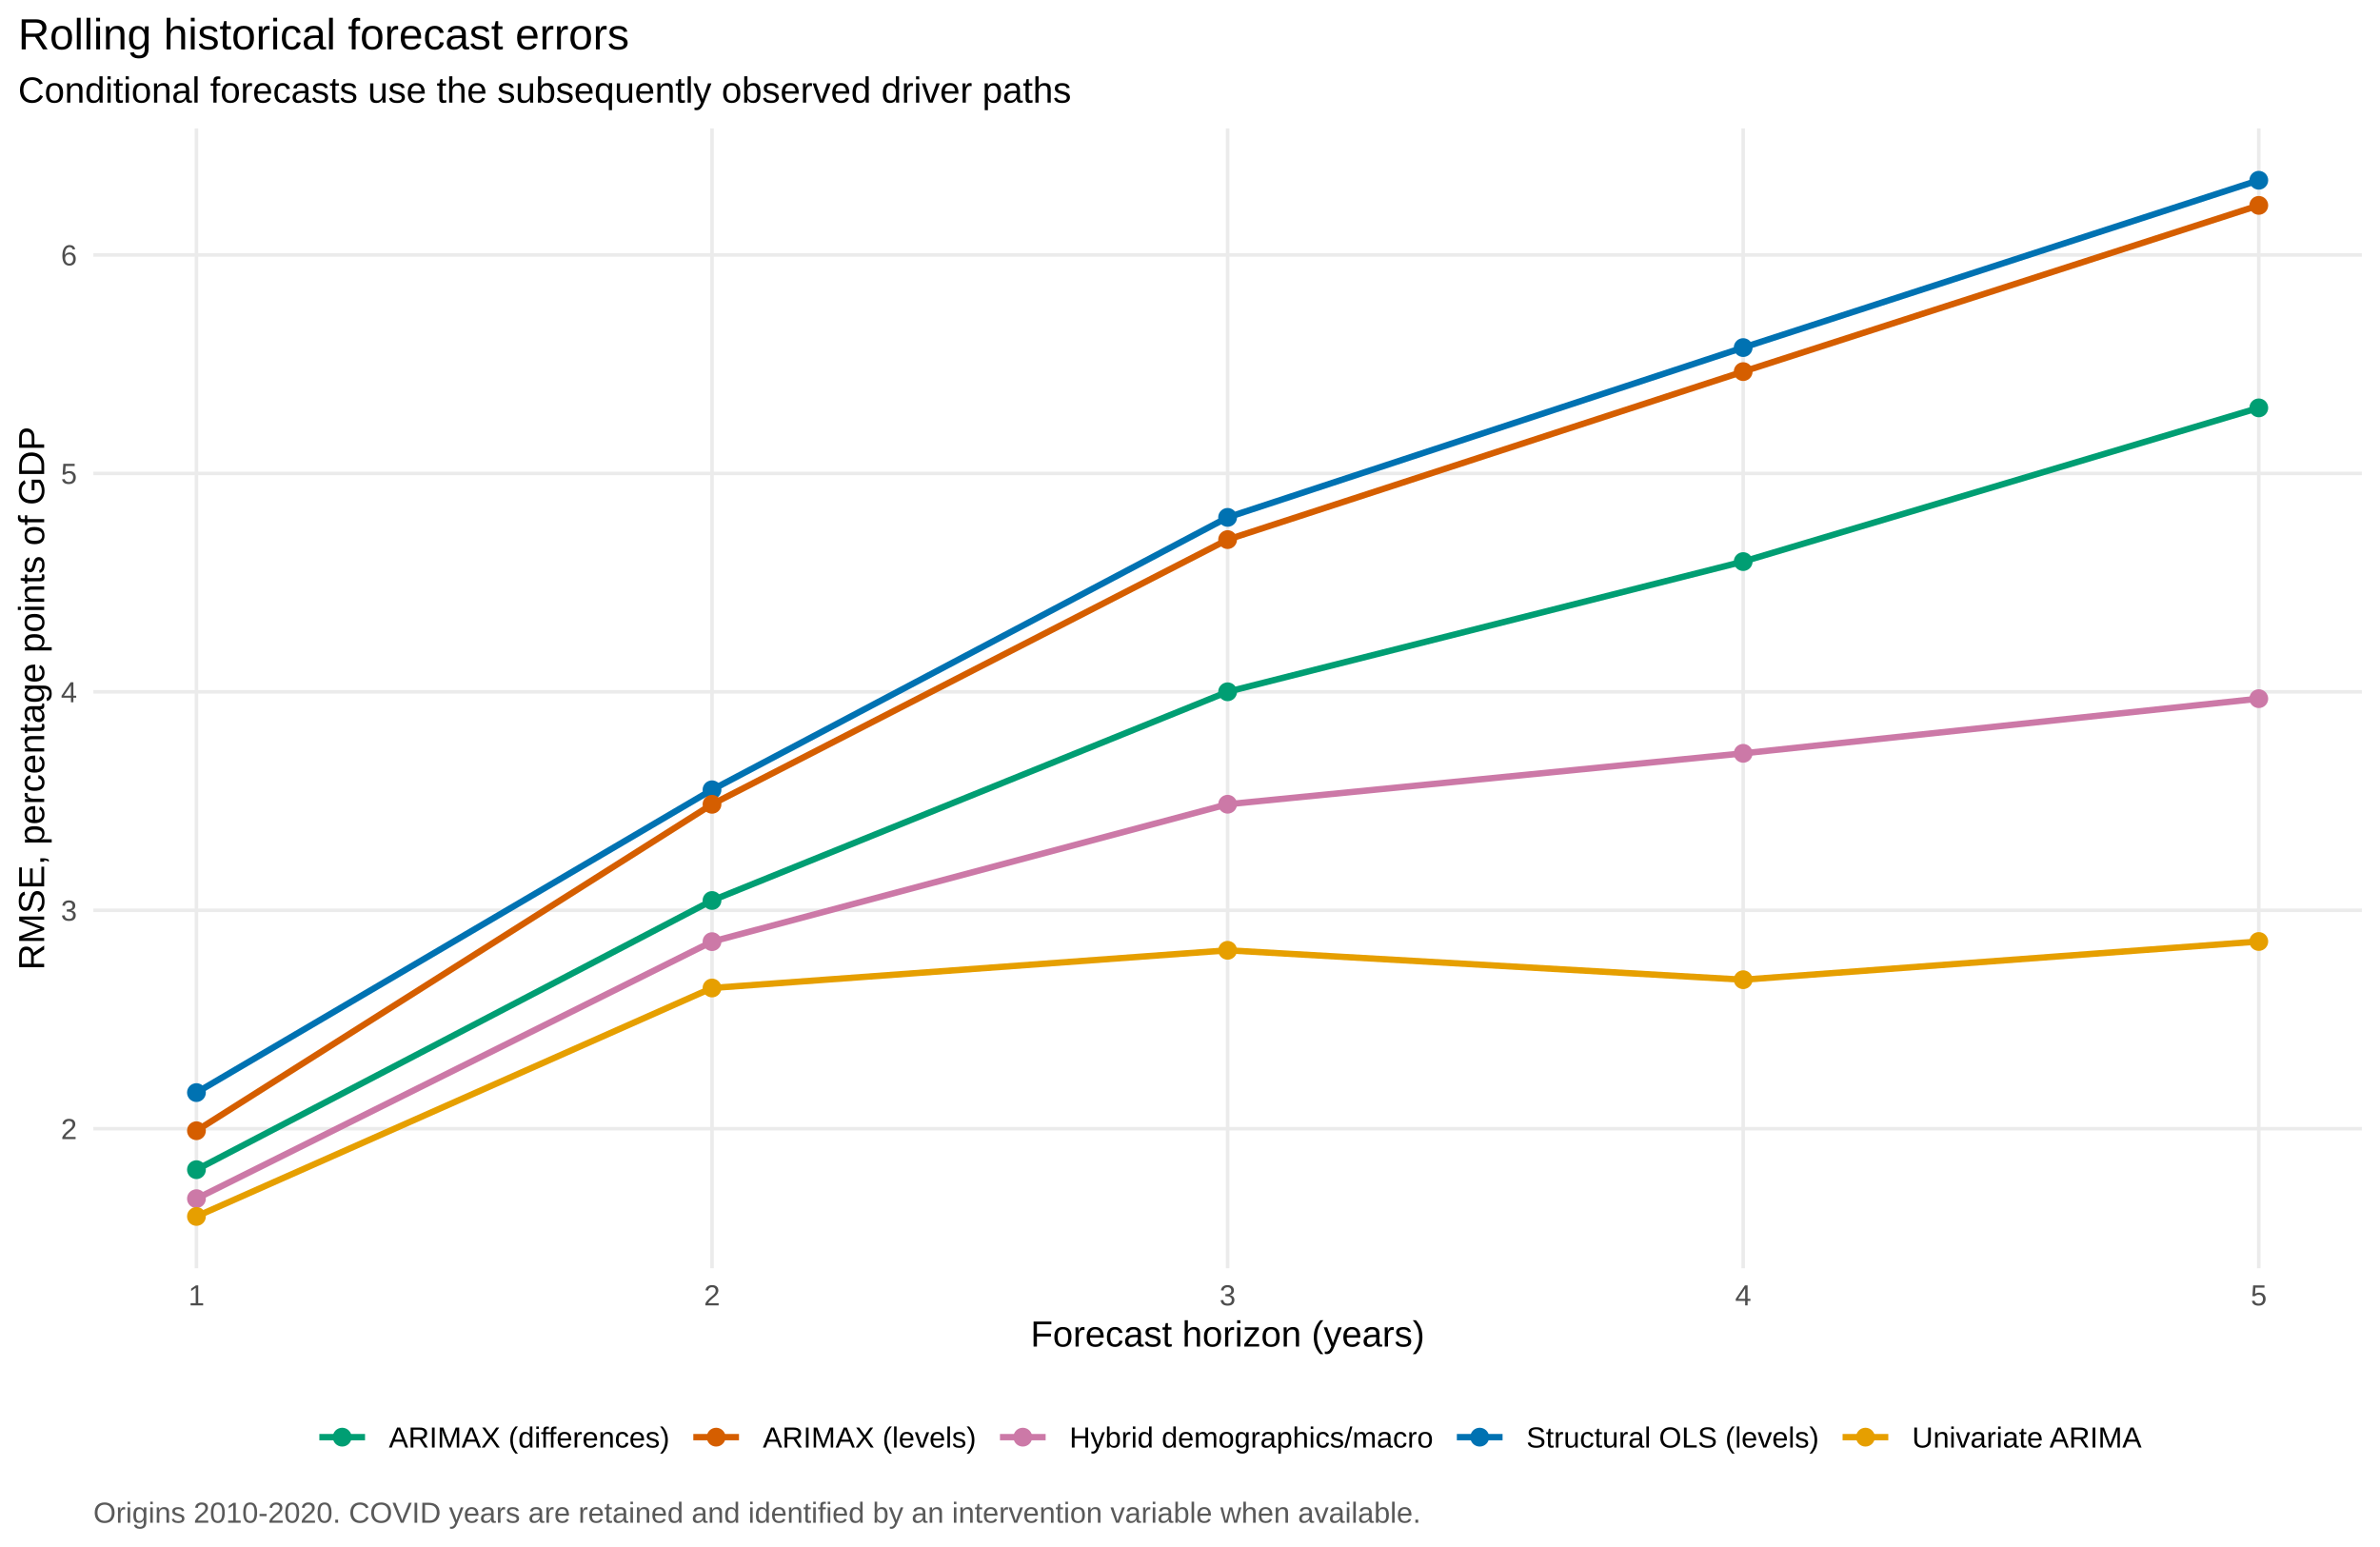
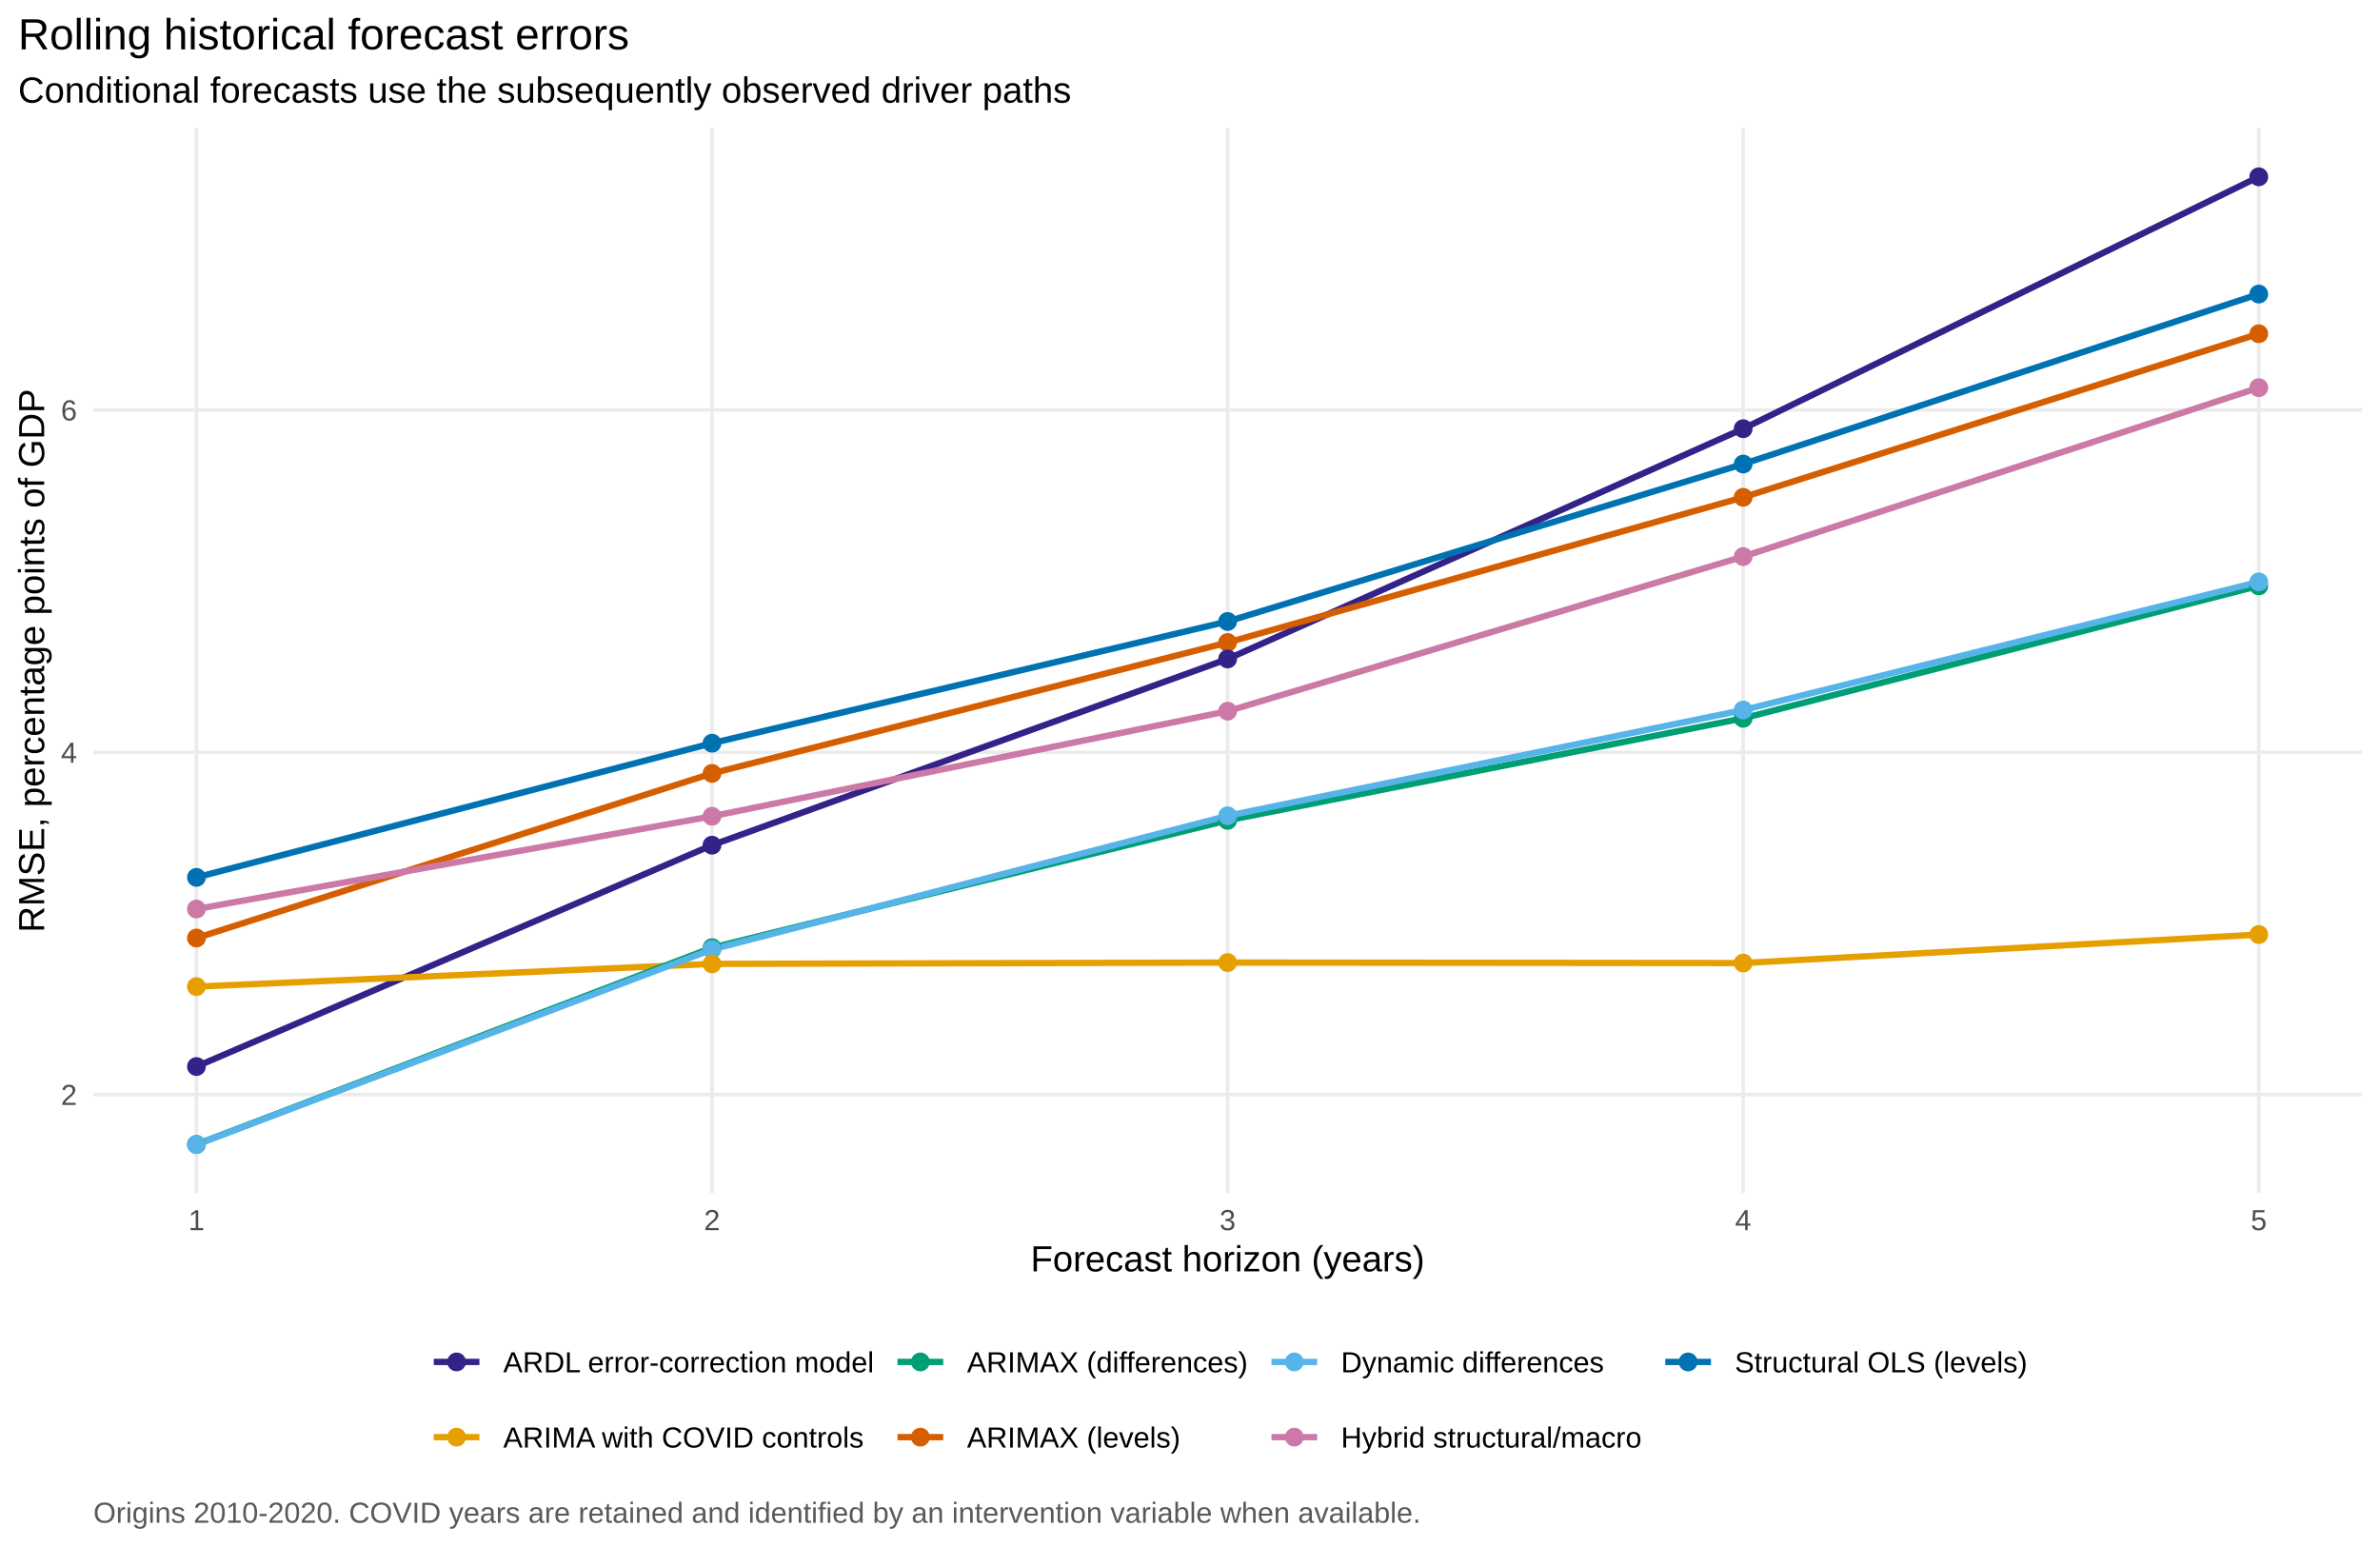
<svg xmlns="http://www.w3.org/2000/svg" width="720.00pt" height="468.00pt" viewBox="0 0 720.00 468.00">
  <g class="svglite">
    <defs>
      <style type="text/css">
    .svglite line, .svglite polyline, .svglite polygon, .svglite path, .svglite rect, .svglite circle {
      fill: none;
      stroke: #000000;
      stroke-linecap: round;
      stroke-linejoin: round;
      stroke-miterlimit: 10.00;
    }
    .svglite text {
      white-space: pre;
    }
    .svglite g.glyphgroup path {
      fill: inherit;
      stroke: none;
    }
  </style>
    </defs>
    <rect width="100%" height="100%" style="stroke: none; fill: #FFFFFF;" />
    <defs>
      <clipPath id="cpMC4wMHw3MjAuMDB8MC4wMHw0NjguMDA=">
        <rect x="0.00" y="0.00" width="720.00" height="468.00" />
      </clipPath>
    </defs>
    <g clip-path="url(#cpMC4wMHw3MjAuMDB8MC4wMHw0NjguMDA=)">
      <rect x="0.00" y="-0" width="720.00" height="468.00" style="stroke-width: 1.07; stroke: none; fill: #FFFFFF;" />
    </g>
    <defs>
-       <clipPath id="cpMjguMjR8NzE0LjUyfDM4Ljg1fDM4My42OA==">
-         <rect x="28.24" y="38.85" width="686.28" height="344.82" />
+       <clipPath id="cpMjguMjR8NzE0LjUyfDM4Ljg1fDM2MC45Mg==">
+         <rect x="28.24" y="38.85" width="686.28" height="322.06" />
      </clipPath>
    </defs>
-     <g clip-path="url(#cpMjguMjR8NzE0LjUyfDM4Ljg1fDM4My42OA==)">
-       <polyline points="28.24,341.46 714.52,341.46 " style="stroke-width: 1.07; stroke: #EBEBEB; stroke-linecap: butt;" />
-       <polyline points="28.24,275.38 714.52,275.38 " style="stroke-width: 1.07; stroke: #EBEBEB; stroke-linecap: butt;" />
-       <polyline points="28.24,209.30 714.52,209.30 " style="stroke-width: 1.07; stroke: #EBEBEB; stroke-linecap: butt;" />
-       <polyline points="28.24,143.22 714.52,143.22 " style="stroke-width: 1.07; stroke: #EBEBEB; stroke-linecap: butt;" />
-       <polyline points="28.24,77.13 714.52,77.13 " style="stroke-width: 1.07; stroke: #EBEBEB; stroke-linecap: butt;" />
-       <polyline points="59.43,383.68 59.43,38.85 " style="stroke-width: 1.07; stroke: #EBEBEB; stroke-linecap: butt;" />
-       <polyline points="215.40,383.68 215.40,38.85 " style="stroke-width: 1.07; stroke: #EBEBEB; stroke-linecap: butt;" />
-       <polyline points="371.38,383.68 371.38,38.85 " style="stroke-width: 1.07; stroke: #EBEBEB; stroke-linecap: butt;" />
-       <polyline points="527.35,383.68 527.35,38.85 " style="stroke-width: 1.07; stroke: #EBEBEB; stroke-linecap: butt;" />
-       <polyline points="683.33,383.68 683.33,38.85 " style="stroke-width: 1.07; stroke: #EBEBEB; stroke-linecap: butt;" />
-       <polyline points="59.43,353.85 215.40,272.42 371.38,209.28 527.35,169.89 683.33,123.39 " style="stroke-width: 1.92; stroke: #009E73; stroke-linecap: butt;" />
-       <polyline points="59.43,342.07 215.40,243.32 371.38,163.24 527.35,112.42 683.33,62.13 " style="stroke-width: 1.92; stroke: #D55E00; stroke-linecap: butt;" />
-       <polyline points="59.43,362.62 215.40,284.87 371.38,243.30 527.35,227.90 683.33,211.36 " style="stroke-width: 1.92; stroke: #CC79A7; stroke-linecap: butt;" />
-       <polyline points="59.43,330.53 215.40,238.93 371.38,156.52 527.35,105.15 683.33,54.53 " style="stroke-width: 1.92; stroke: #0072B2; stroke-linecap: butt;" />
-       <polyline points="59.43,368.00 215.40,298.89 371.38,287.49 527.35,296.38 683.33,284.82 " style="stroke-width: 1.92; stroke: #E69F00; stroke-linecap: butt;" />
-       <circle cx="59.43" cy="330.53" r="2.49" style="stroke-width: 0.71; stroke: #0072B2; fill: #0072B2;" />
-       <circle cx="59.43" cy="342.07" r="2.49" style="stroke-width: 0.71; stroke: #D55E00; fill: #D55E00;" />
-       <circle cx="59.43" cy="353.85" r="2.49" style="stroke-width: 0.71; stroke: #009E73; fill: #009E73;" />
-       <circle cx="59.43" cy="362.62" r="2.49" style="stroke-width: 0.71; stroke: #CC79A7; fill: #CC79A7;" />
-       <circle cx="59.43" cy="368.00" r="2.49" style="stroke-width: 0.71; stroke: #E69F00; fill: #E69F00;" />
-       <circle cx="215.40" cy="238.93" r="2.49" style="stroke-width: 0.71; stroke: #0072B2; fill: #0072B2;" />
-       <circle cx="215.40" cy="243.32" r="2.49" style="stroke-width: 0.71; stroke: #D55E00; fill: #D55E00;" />
-       <circle cx="215.40" cy="272.42" r="2.49" style="stroke-width: 0.71; stroke: #009E73; fill: #009E73;" />
-       <circle cx="215.40" cy="284.87" r="2.49" style="stroke-width: 0.71; stroke: #CC79A7; fill: #CC79A7;" />
-       <circle cx="215.40" cy="298.89" r="2.49" style="stroke-width: 0.71; stroke: #E69F00; fill: #E69F00;" />
-       <circle cx="371.38" cy="156.52" r="2.49" style="stroke-width: 0.71; stroke: #0072B2; fill: #0072B2;" />
-       <circle cx="371.38" cy="163.24" r="2.49" style="stroke-width: 0.71; stroke: #D55E00; fill: #D55E00;" />
-       <circle cx="371.38" cy="209.28" r="2.49" style="stroke-width: 0.71; stroke: #009E73; fill: #009E73;" />
-       <circle cx="371.38" cy="243.30" r="2.49" style="stroke-width: 0.71; stroke: #CC79A7; fill: #CC79A7;" />
-       <circle cx="371.38" cy="287.49" r="2.49" style="stroke-width: 0.71; stroke: #E69F00; fill: #E69F00;" />
-       <circle cx="527.35" cy="105.15" r="2.49" style="stroke-width: 0.71; stroke: #0072B2; fill: #0072B2;" />
-       <circle cx="527.35" cy="112.42" r="2.49" style="stroke-width: 0.71; stroke: #D55E00; fill: #D55E00;" />
-       <circle cx="527.35" cy="169.89" r="2.49" style="stroke-width: 0.71; stroke: #009E73; fill: #009E73;" />
-       <circle cx="527.35" cy="227.90" r="2.49" style="stroke-width: 0.71; stroke: #CC79A7; fill: #CC79A7;" />
-       <circle cx="527.35" cy="296.38" r="2.49" style="stroke-width: 0.71; stroke: #E69F00; fill: #E69F00;" />
-       <circle cx="683.33" cy="54.53" r="2.49" style="stroke-width: 0.71; stroke: #0072B2; fill: #0072B2;" />
-       <circle cx="683.33" cy="62.13" r="2.49" style="stroke-width: 0.71; stroke: #D55E00; fill: #D55E00;" />
-       <circle cx="683.33" cy="123.39" r="2.49" style="stroke-width: 0.71; stroke: #009E73; fill: #009E73;" />
-       <circle cx="683.33" cy="211.36" r="2.49" style="stroke-width: 0.71; stroke: #CC79A7; fill: #CC79A7;" />
-       <circle cx="683.33" cy="284.82" r="2.49" style="stroke-width: 0.71; stroke: #E69F00; fill: #E69F00;" />
+     <g clip-path="url(#cpMjguMjR8NzE0LjUyfDM4Ljg1fDM2MC45Mg==)">
+       <polyline points="28.24,331.13 714.52,331.13 " style="stroke-width: 1.07; stroke: #EBEBEB; stroke-linecap: butt;" />
+       <polyline points="28.24,227.59 714.52,227.59 " style="stroke-width: 1.07; stroke: #EBEBEB; stroke-linecap: butt;" />
+       <polyline points="28.24,124.04 714.52,124.04 " style="stroke-width: 1.07; stroke: #EBEBEB; stroke-linecap: butt;" />
+       <polyline points="59.43,360.92 59.43,38.85 " style="stroke-width: 1.07; stroke: #EBEBEB; stroke-linecap: butt;" />
+       <polyline points="215.40,360.92 215.40,38.85 " style="stroke-width: 1.07; stroke: #EBEBEB; stroke-linecap: butt;" />
+       <polyline points="371.38,360.92 371.38,38.85 " style="stroke-width: 1.07; stroke: #EBEBEB; stroke-linecap: butt;" />
+       <polyline points="527.35,360.92 527.35,38.85 " style="stroke-width: 1.07; stroke: #EBEBEB; stroke-linecap: butt;" />
+       <polyline points="683.33,360.92 683.33,38.85 " style="stroke-width: 1.07; stroke: #EBEBEB; stroke-linecap: butt;" />
+       <polyline points="59.43,322.65 215.40,255.68 371.38,199.35 527.35,129.69 683.33,53.49 " style="stroke-width: 1.92; stroke: #332288; stroke-linecap: butt;" />
+       <polyline points="59.43,298.47 215.40,291.59 371.38,291.20 527.35,291.34 683.33,282.72 " style="stroke-width: 1.92; stroke: #E69F00; stroke-linecap: butt;" />
+       <polyline points="59.43,346.20 215.40,286.69 371.38,248.18 527.35,217.30 683.33,177.24 " style="stroke-width: 1.92; stroke: #009E73; stroke-linecap: butt;" />
+       <polyline points="59.43,283.77 215.40,233.97 371.38,194.37 527.35,150.45 683.33,100.97 " style="stroke-width: 1.92; stroke: #D55E00; stroke-linecap: butt;" />
+       <polyline points="59.43,346.28 215.40,287.23 371.38,246.79 527.35,214.80 683.33,176.03 " style="stroke-width: 1.92; stroke: #56B4E9; stroke-linecap: butt;" />
+       <polyline points="59.43,275.00 215.40,246.94 371.38,215.15 527.35,168.38 683.33,117.28 " style="stroke-width: 1.92; stroke: #CC79A7; stroke-linecap: butt;" />
+       <polyline points="59.43,265.42 215.40,224.83 371.38,188.01 527.35,140.38 683.33,88.96 " style="stroke-width: 1.92; stroke: #0072B2; stroke-linecap: butt;" />
+       <circle cx="59.43" cy="265.42" r="2.49" style="stroke-width: 0.71; stroke: #0072B2; fill: #0072B2;" />
+       <circle cx="59.43" cy="283.77" r="2.49" style="stroke-width: 0.71; stroke: #D55E00; fill: #D55E00;" />
+       <circle cx="59.43" cy="346.20" r="2.49" style="stroke-width: 0.71; stroke: #009E73; fill: #009E73;" />
+       <circle cx="59.43" cy="346.28" r="2.49" style="stroke-width: 0.71; stroke: #56B4E9; fill: #56B4E9;" />
+       <circle cx="59.43" cy="275.00" r="2.49" style="stroke-width: 0.71; stroke: #CC79A7; fill: #CC79A7;" />
+       <circle cx="59.43" cy="322.65" r="2.49" style="stroke-width: 0.71; stroke: #332288; fill: #332288;" />
+       <circle cx="59.43" cy="298.47" r="2.49" style="stroke-width: 0.71; stroke: #E69F00; fill: #E69F00;" />
+       <circle cx="215.40" cy="224.83" r="2.49" style="stroke-width: 0.71; stroke: #0072B2; fill: #0072B2;" />
+       <circle cx="215.40" cy="233.97" r="2.49" style="stroke-width: 0.71; stroke: #D55E00; fill: #D55E00;" />
+       <circle cx="215.40" cy="286.69" r="2.49" style="stroke-width: 0.71; stroke: #009E73; fill: #009E73;" />
+       <circle cx="215.40" cy="287.23" r="2.49" style="stroke-width: 0.71; stroke: #56B4E9; fill: #56B4E9;" />
+       <circle cx="215.40" cy="246.94" r="2.49" style="stroke-width: 0.71; stroke: #CC79A7; fill: #CC79A7;" />
+       <circle cx="215.40" cy="255.68" r="2.49" style="stroke-width: 0.71; stroke: #332288; fill: #332288;" />
+       <circle cx="215.40" cy="291.59" r="2.49" style="stroke-width: 0.71; stroke: #E69F00; fill: #E69F00;" />
+       <circle cx="371.38" cy="188.01" r="2.49" style="stroke-width: 0.71; stroke: #0072B2; fill: #0072B2;" />
+       <circle cx="371.38" cy="194.37" r="2.49" style="stroke-width: 0.71; stroke: #D55E00; fill: #D55E00;" />
+       <circle cx="371.38" cy="248.18" r="2.49" style="stroke-width: 0.71; stroke: #009E73; fill: #009E73;" />
+       <circle cx="371.38" cy="246.79" r="2.49" style="stroke-width: 0.71; stroke: #56B4E9; fill: #56B4E9;" />
+       <circle cx="371.38" cy="215.15" r="2.49" style="stroke-width: 0.71; stroke: #CC79A7; fill: #CC79A7;" />
+       <circle cx="371.38" cy="199.35" r="2.49" style="stroke-width: 0.71; stroke: #332288; fill: #332288;" />
+       <circle cx="371.38" cy="291.20" r="2.49" style="stroke-width: 0.71; stroke: #E69F00; fill: #E69F00;" />
+       <circle cx="527.35" cy="140.38" r="2.49" style="stroke-width: 0.71; stroke: #0072B2; fill: #0072B2;" />
+       <circle cx="527.35" cy="150.45" r="2.49" style="stroke-width: 0.71; stroke: #D55E00; fill: #D55E00;" />
+       <circle cx="527.35" cy="217.30" r="2.49" style="stroke-width: 0.71; stroke: #009E73; fill: #009E73;" />
+       <circle cx="527.35" cy="214.80" r="2.49" style="stroke-width: 0.71; stroke: #56B4E9; fill: #56B4E9;" />
+       <circle cx="527.35" cy="168.38" r="2.49" style="stroke-width: 0.71; stroke: #CC79A7; fill: #CC79A7;" />
+       <circle cx="527.35" cy="129.69" r="2.49" style="stroke-width: 0.71; stroke: #332288; fill: #332288;" />
+       <circle cx="527.35" cy="291.34" r="2.49" style="stroke-width: 0.71; stroke: #E69F00; fill: #E69F00;" />
+       <circle cx="683.33" cy="88.96" r="2.49" style="stroke-width: 0.71; stroke: #0072B2; fill: #0072B2;" />
+       <circle cx="683.33" cy="100.97" r="2.49" style="stroke-width: 0.71; stroke: #D55E00; fill: #D55E00;" />
+       <circle cx="683.33" cy="177.24" r="2.49" style="stroke-width: 0.71; stroke: #009E73; fill: #009E73;" />
+       <circle cx="683.33" cy="176.03" r="2.49" style="stroke-width: 0.71; stroke: #56B4E9; fill: #56B4E9;" />
+       <circle cx="683.33" cy="117.28" r="2.49" style="stroke-width: 0.71; stroke: #CC79A7; fill: #CC79A7;" />
+       <circle cx="683.33" cy="53.49" r="2.49" style="stroke-width: 0.71; stroke: #332288; fill: #332288;" />
+       <circle cx="683.33" cy="282.72" r="2.49" style="stroke-width: 0.71; stroke: #E69F00; fill: #E69F00;" />
    </g>
    <g clip-path="url(#cpMC4wMHw3MjAuMDB8MC4wMHw0NjguMDA=)">
-       <text x="23.31" y="344.61" text-anchor="end" style="font-size: 8.80px;fill: #4D4D4D; font-family: &quot;Arial&quot;;" textLength="4.89px" lengthAdjust="spacingAndGlyphs">2</text>
-       <text x="23.31" y="278.53" text-anchor="end" style="font-size: 8.80px;fill: #4D4D4D; font-family: &quot;Arial&quot;;" textLength="4.89px" lengthAdjust="spacingAndGlyphs">3</text>
-       <text x="23.31" y="212.45" text-anchor="end" style="font-size: 8.80px;fill: #4D4D4D; font-family: &quot;Arial&quot;;" textLength="4.89px" lengthAdjust="spacingAndGlyphs">4</text>
-       <text x="23.31" y="146.37" text-anchor="end" style="font-size: 8.80px;fill: #4D4D4D; font-family: &quot;Arial&quot;;" textLength="4.89px" lengthAdjust="spacingAndGlyphs">5</text>
-       <text x="23.31" y="80.28" text-anchor="end" style="font-size: 8.80px;fill: #4D4D4D; font-family: &quot;Arial&quot;;" textLength="4.89px" lengthAdjust="spacingAndGlyphs">6</text>
-       <text x="59.43" y="394.91" text-anchor="middle" style="font-size: 8.80px;fill: #4D4D4D; font-family: &quot;Arial&quot;;" textLength="4.89px" lengthAdjust="spacingAndGlyphs">1</text>
-       <text x="215.40" y="394.91" text-anchor="middle" style="font-size: 8.80px;fill: #4D4D4D; font-family: &quot;Arial&quot;;" textLength="4.89px" lengthAdjust="spacingAndGlyphs">2</text>
-       <text x="371.38" y="394.91" text-anchor="middle" style="font-size: 8.80px;fill: #4D4D4D; font-family: &quot;Arial&quot;;" textLength="4.89px" lengthAdjust="spacingAndGlyphs">3</text>
-       <text x="527.35" y="394.91" text-anchor="middle" style="font-size: 8.80px;fill: #4D4D4D; font-family: &quot;Arial&quot;;" textLength="4.89px" lengthAdjust="spacingAndGlyphs">4</text>
-       <text x="683.33" y="394.91" text-anchor="middle" style="font-size: 8.80px;fill: #4D4D4D; font-family: &quot;Arial&quot;;" textLength="4.89px" lengthAdjust="spacingAndGlyphs">5</text>
-       <text x="371.38" y="407.37" text-anchor="middle" style="font-size: 11.00px; font-family: &quot;Arial&quot;;" textLength="119.25px" lengthAdjust="spacingAndGlyphs">Forecast horizon (years)</text>
-       <text transform="translate(13.36,211.26) rotate(-90)" text-anchor="middle" style="font-size: 11.00px; font-family: &quot;Arial&quot;;" textLength="164.59px" lengthAdjust="spacingAndGlyphs">RMSE, percentage points of GDP</text>
-       <line x1="96.61" y1="434.77" x2="110.43" y2="434.77" style="stroke-width: 1.92; stroke: #009E73; stroke-linecap: butt;" />
-       <circle cx="103.52" cy="434.77" r="2.49" style="stroke-width: 0.71; stroke: #009E73; fill: #009E73;" />
-       <line x1="209.74" y1="434.77" x2="223.56" y2="434.77" style="stroke-width: 1.92; stroke: #D55E00; stroke-linecap: butt;" />
-       <circle cx="216.65" cy="434.77" r="2.49" style="stroke-width: 0.71; stroke: #D55E00; fill: #D55E00;" />
-       <line x1="302.51" y1="434.77" x2="316.33" y2="434.77" style="stroke-width: 1.92; stroke: #CC79A7; stroke-linecap: butt;" />
-       <circle cx="309.42" cy="434.77" r="2.49" style="stroke-width: 0.71; stroke: #CC79A7; fill: #CC79A7;" />
-       <line x1="440.73" y1="434.77" x2="454.56" y2="434.77" style="stroke-width: 1.92; stroke: #0072B2; stroke-linecap: butt;" />
-       <circle cx="447.64" cy="434.77" r="2.49" style="stroke-width: 0.71; stroke: #0072B2; fill: #0072B2;" />
-       <line x1="557.42" y1="434.77" x2="571.25" y2="434.77" style="stroke-width: 1.92; stroke: #E69F00; stroke-linecap: butt;" />
-       <circle cx="564.34" cy="434.77" r="2.49" style="stroke-width: 0.71; stroke: #E69F00; fill: #E69F00;" />
-       <text x="117.64" y="437.92" style="font-size: 8.80px; font-family: &quot;Arial&quot;;" textLength="84.89px" lengthAdjust="spacingAndGlyphs">ARIMAX (differences)</text>
-       <text x="230.77" y="437.92" style="font-size: 8.80px; font-family: &quot;Arial&quot;;" textLength="64.53px" lengthAdjust="spacingAndGlyphs">ARIMAX (levels)</text>
-       <text x="323.54" y="437.92" style="font-size: 8.80px; font-family: &quot;Arial&quot;;" textLength="109.98px" lengthAdjust="spacingAndGlyphs">Hybrid demographics/macro</text>
-       <text x="461.76" y="437.92" style="font-size: 8.80px; font-family: &quot;Arial&quot;;" textLength="88.45px" lengthAdjust="spacingAndGlyphs">Structural OLS (levels)</text>
-       <text x="578.45" y="437.92" style="font-size: 8.80px; font-family: &quot;Arial&quot;;" textLength="69.42px" lengthAdjust="spacingAndGlyphs">Univariate ARIMA</text>
+       <text x="23.31" y="334.28" text-anchor="end" style="font-size: 8.80px;fill: #4D4D4D; font-family: &quot;Arial&quot;;" textLength="4.89px" lengthAdjust="spacingAndGlyphs">2</text>
+       <text x="23.31" y="230.74" text-anchor="end" style="font-size: 8.80px;fill: #4D4D4D; font-family: &quot;Arial&quot;;" textLength="4.89px" lengthAdjust="spacingAndGlyphs">4</text>
+       <text x="23.31" y="127.19" text-anchor="end" style="font-size: 8.80px;fill: #4D4D4D; font-family: &quot;Arial&quot;;" textLength="4.89px" lengthAdjust="spacingAndGlyphs">6</text>
+       <text x="59.43" y="372.15" text-anchor="middle" style="font-size: 8.80px;fill: #4D4D4D; font-family: &quot;Arial&quot;;" textLength="4.89px" lengthAdjust="spacingAndGlyphs">1</text>
+       <text x="215.40" y="372.15" text-anchor="middle" style="font-size: 8.80px;fill: #4D4D4D; font-family: &quot;Arial&quot;;" textLength="4.89px" lengthAdjust="spacingAndGlyphs">2</text>
+       <text x="371.38" y="372.15" text-anchor="middle" style="font-size: 8.80px;fill: #4D4D4D; font-family: &quot;Arial&quot;;" textLength="4.89px" lengthAdjust="spacingAndGlyphs">3</text>
+       <text x="527.35" y="372.15" text-anchor="middle" style="font-size: 8.80px;fill: #4D4D4D; font-family: &quot;Arial&quot;;" textLength="4.89px" lengthAdjust="spacingAndGlyphs">4</text>
+       <text x="683.33" y="372.15" text-anchor="middle" style="font-size: 8.80px;fill: #4D4D4D; font-family: &quot;Arial&quot;;" textLength="4.89px" lengthAdjust="spacingAndGlyphs">5</text>
+       <text x="371.38" y="384.62" text-anchor="middle" style="font-size: 11.00px; font-family: &quot;Arial&quot;;" textLength="119.25px" lengthAdjust="spacingAndGlyphs">Forecast horizon (years)</text>
+       <text transform="translate(13.36,199.88) rotate(-90)" text-anchor="middle" style="font-size: 11.00px; font-family: &quot;Arial&quot;;" textLength="164.59px" lengthAdjust="spacingAndGlyphs">RMSE, percentage points of GDP</text>
+       <line x1="131.22" y1="412.01" x2="145.04" y2="412.01" style="stroke-width: 1.92; stroke: #332288; stroke-linecap: butt;" />
+       <circle cx="138.13" cy="412.01" r="2.49" style="stroke-width: 0.71; stroke: #332288; fill: #332288;" />
+       <line x1="131.22" y1="434.77" x2="145.04" y2="434.77" style="stroke-width: 1.92; stroke: #E69F00; stroke-linecap: butt;" />
+       <circle cx="138.13" cy="434.77" r="2.49" style="stroke-width: 0.71; stroke: #E69F00; fill: #E69F00;" />
+       <line x1="271.52" y1="412.01" x2="285.35" y2="412.01" style="stroke-width: 1.92; stroke: #009E73; stroke-linecap: butt;" />
+       <circle cx="278.43" cy="412.01" r="2.49" style="stroke-width: 0.71; stroke: #009E73; fill: #009E73;" />
+       <line x1="271.52" y1="434.77" x2="285.35" y2="434.77" style="stroke-width: 1.92; stroke: #D55E00; stroke-linecap: butt;" />
+       <circle cx="278.43" cy="434.77" r="2.49" style="stroke-width: 0.71; stroke: #D55E00; fill: #D55E00;" />
+       <line x1="384.65" y1="412.01" x2="398.47" y2="412.01" style="stroke-width: 1.92; stroke: #56B4E9; stroke-linecap: butt;" />
+       <circle cx="391.56" cy="412.01" r="2.49" style="stroke-width: 0.71; stroke: #56B4E9; fill: #56B4E9;" />
+       <line x1="384.65" y1="434.77" x2="398.47" y2="434.77" style="stroke-width: 1.92; stroke: #CC79A7; stroke-linecap: butt;" />
+       <circle cx="391.56" cy="434.77" r="2.49" style="stroke-width: 0.71; stroke: #CC79A7; fill: #CC79A7;" />
+       <line x1="503.78" y1="412.01" x2="517.60" y2="412.01" style="stroke-width: 1.92; stroke: #0072B2; stroke-linecap: butt;" />
+       <circle cx="510.69" cy="412.01" r="2.49" style="stroke-width: 0.71; stroke: #0072B2; fill: #0072B2;" />
+       <text x="152.25" y="415.16" style="font-size: 8.80px; font-family: &quot;Arial&quot;;" textLength="112.06px" lengthAdjust="spacingAndGlyphs">ARDL error-correction model</text>
+       <text x="152.25" y="437.92" style="font-size: 8.80px; font-family: &quot;Arial&quot;;" textLength="109.02px" lengthAdjust="spacingAndGlyphs">ARIMA with COVID controls</text>
+       <text x="292.55" y="415.16" style="font-size: 8.80px; font-family: &quot;Arial&quot;;" textLength="84.89px" lengthAdjust="spacingAndGlyphs">ARIMAX (differences)</text>
+       <text x="292.55" y="437.92" style="font-size: 8.80px; font-family: &quot;Arial&quot;;" textLength="64.53px" lengthAdjust="spacingAndGlyphs">ARIMAX (levels)</text>
+       <text x="405.68" y="415.16" style="font-size: 8.80px; font-family: &quot;Arial&quot;;" textLength="79.53px" lengthAdjust="spacingAndGlyphs">Dynamic differences</text>
+       <text x="405.68" y="437.92" style="font-size: 8.80px; font-family: &quot;Arial&quot;;" textLength="90.89px" lengthAdjust="spacingAndGlyphs">Hybrid structural/macro</text>
+       <text x="524.81" y="415.16" style="font-size: 8.80px; font-family: &quot;Arial&quot;;" textLength="88.45px" lengthAdjust="spacingAndGlyphs">Structural OLS (levels)</text>
      <text x="5.48" y="31.05" style="font-size: 11.00px; font-family: &quot;Arial&quot;;" textLength="318.81px" lengthAdjust="spacingAndGlyphs">Conditional forecasts use the subsequently observed driver paths</text>
      <text x="5.48" y="14.93" style="font-size: 13.20px; font-family: &quot;Arial&quot;;" textLength="184.62px" lengthAdjust="spacingAndGlyphs">Rolling historical forecast errors</text>
      <text x="28.24" y="460.67" style="font-size: 8.80px;fill: #595959; font-family: &quot;Arial&quot;;" textLength="401.27px" lengthAdjust="spacingAndGlyphs">Origins 2010-2020. COVID years are retained and identified by an intervention variable when available.</text>
    </g>
  </g>
</svg>
